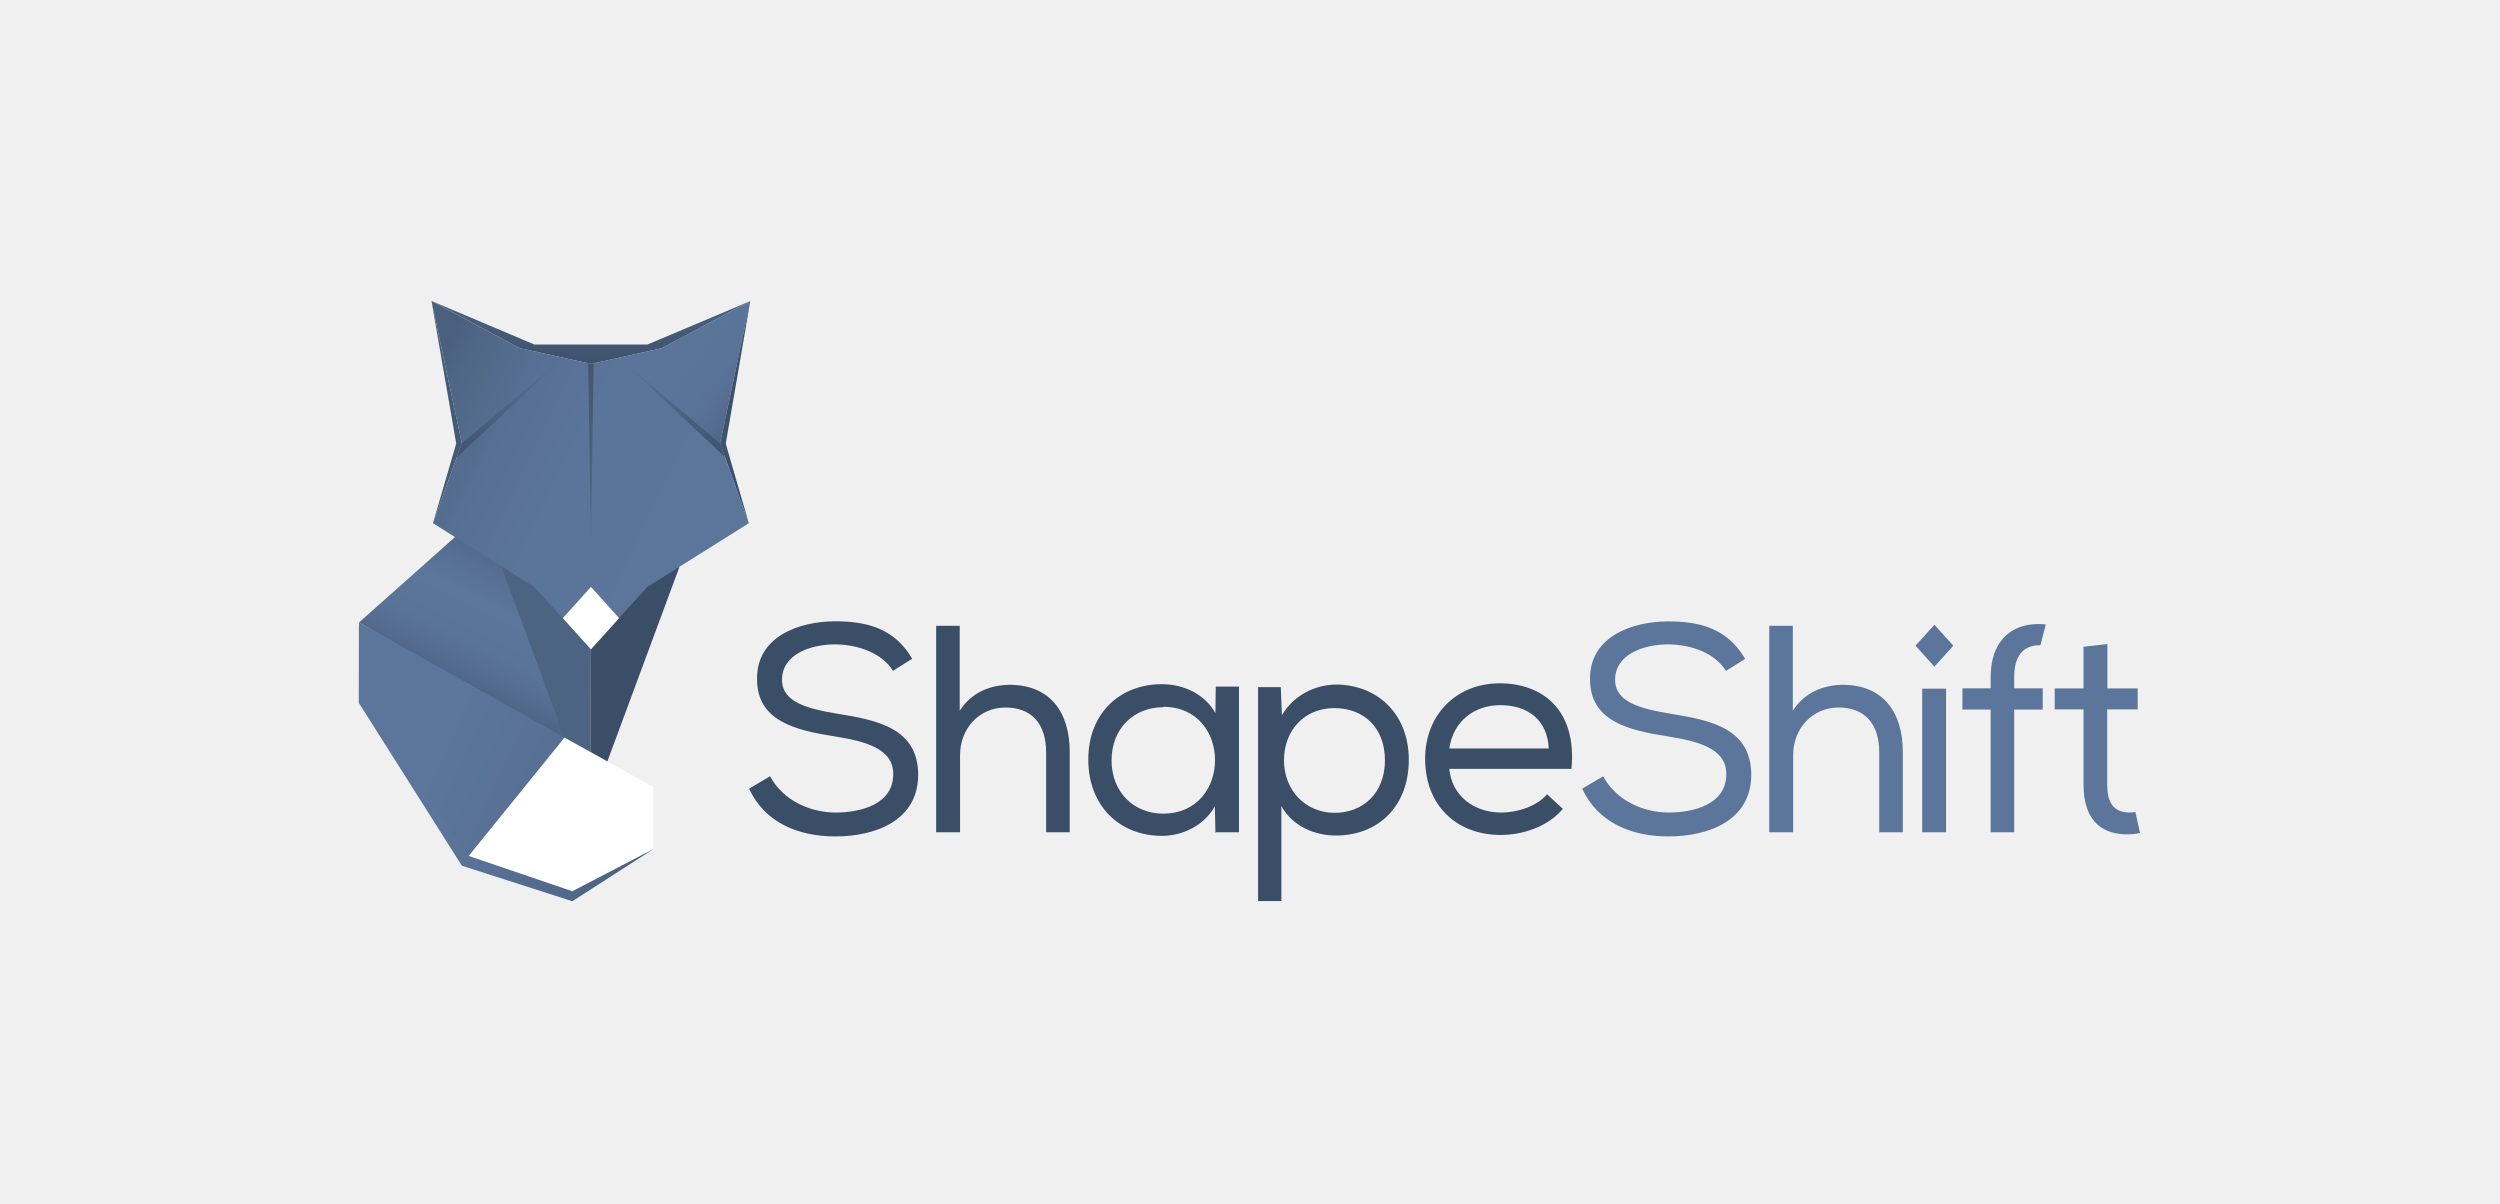
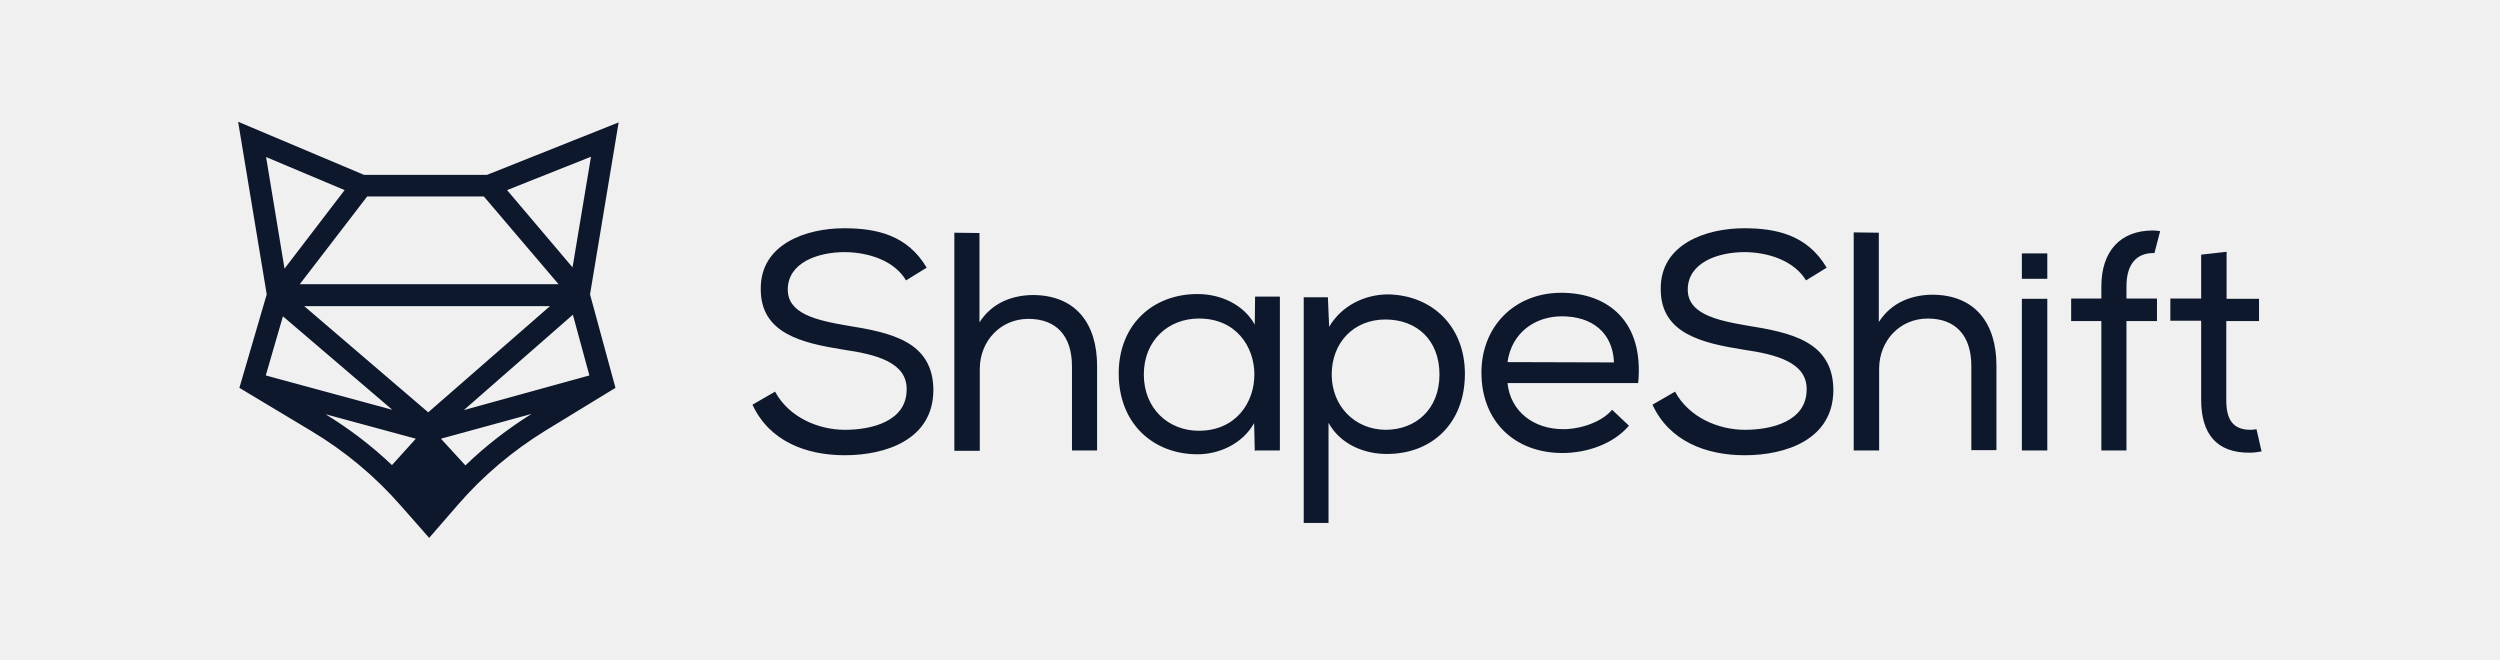
- <svg xmlns="http://www.w3.org/2000/svg" width="216px" height="104px" viewBox="0 0 216 104" version="1.1">
-   <defs>
-     <linearGradient x1="0%" y1="50%" x2="100%" y2="50%" id="linearGradient-1">
-       <stop stop-color="#5C769B" offset="27%" />
-       <stop stop-color="#495F7D" offset="100%" />
-     </linearGradient>
-     <linearGradient x1="100.08%" y1="-45.282%" x2="44.136%" y2="89.845%" id="linearGradient-2">
-       <stop stop-color="#314259" offset="13%" />
-       <stop stop-color="#425774" offset="38%" />
-       <stop stop-color="#5C769B" offset="69%" />
-       <stop stop-color="#5A7498" offset="79%" />
-       <stop stop-color="#546C8F" offset="86%" />
-       <stop stop-color="#4A607F" offset="93%" />
-       <stop stop-color="#3C4F69" offset="98%" />
-       <stop stop-color="#374961" offset="100%" />
-     </linearGradient>
-     <linearGradient x1="99.809%" y1="63.342%" x2="-4.606%" y2="7.408%" id="linearGradient-3">
-       <stop stop-color="#5C769B" offset="0%" />
-       <stop stop-color="#5B7499" offset="48%" />
-       <stop stop-color="#566F92" offset="69%" />
-       <stop stop-color="#4F6685" offset="85%" />
-       <stop stop-color="#4A607E" offset="91%" />
-     </linearGradient>
-     <linearGradient x1="728.331%" y1="50%" x2="-348.488%" y2="50%" id="linearGradient-4">
-       <stop stop-color="#25344A" offset="25%" />
-       <stop stop-color="#2C3D55" offset="41%" />
-       <stop stop-color="#3F5471" offset="68%" />
-       <stop stop-color="#5C769B" offset="100%" />
-     </linearGradient>
-     <linearGradient x1="-653.906%" y1="49.996%" x2="455.58%" y2="49.996%" id="linearGradient-5">
-       <stop stop-color="#5C769B" offset="25%" />
-       <stop stop-color="#556D90" offset="41%" />
-       <stop stop-color="#425774" offset="69%" />
-       <stop stop-color="#28384E" offset="100%" />
-     </linearGradient>
-     <linearGradient x1="50.987%" y1="-209.612%" x2="48.896%" y2="236.046%" id="linearGradient-6">
-       <stop stop-color="#5C769B" offset="1%" />
-       <stop stop-color="#587195" offset="20%" />
-       <stop stop-color="#4D6485" offset="45%" />
-       <stop stop-color="#3B4E6A" offset="74%" />
-       <stop stop-color="#26354B" offset="100%" />
-     </linearGradient>
-     <linearGradient x1="183.934%" y1="-95.776%" x2="-71.265%" y2="173.207%" id="linearGradient-7">
-       <stop stop-color="#5C769B" offset="25%" />
-       <stop stop-color="#556E90" offset="41%" />
-       <stop stop-color="#425774" offset="69%" />
-       <stop stop-color="#27374C" offset="100%" />
-     </linearGradient>
-     <linearGradient x1="-60.786%" y1="-60.281%" x2="153.26%" y2="146.989%" id="linearGradient-8">
-       <stop stop-color="#5C769B" offset="25%" />
-       <stop stop-color="#556E90" offset="41%" />
-       <stop stop-color="#425774" offset="69%" />
-       <stop stop-color="#27374C" offset="100%" />
-     </linearGradient>
-     <linearGradient x1="-19.379%" y1="31.605%" x2="154.799%" y2="103.778%" id="linearGradient-9">
-       <stop stop-color="#5C769B" offset="27%" />
-       <stop stop-color="#495F7D" offset="100%" />
-     </linearGradient>
-     <linearGradient x1="-71.29%" y1="-81.38%" x2="149.246%" y2="102.791%" id="linearGradient-10">
-       <stop stop-color="#5C769B" stop-opacity="0" offset="46%" />
-       <stop stop-color="#597296" stop-opacity="0.06" offset="59%" />
-       <stop stop-color="#4E6586" stop-opacity="0.23" offset="71%" />
-       <stop stop-color="#3C506D" stop-opacity="0.53" offset="83%" />
-       <stop stop-color="#243349" stop-opacity="0.94" offset="95%" />
-       <stop stop-color="#202E43" offset="97%" />
-     </linearGradient>
-     <linearGradient x1="50.156%" y1="296.046%" x2="50.156%" y2="-124.719%" id="linearGradient-11">
-       <stop stop-color="#5C769B" offset="25%" />
-       <stop stop-color="#556E90" offset="41%" />
-       <stop stop-color="#425774" offset="69%" />
-       <stop stop-color="#27374C" offset="100%" />
-     </linearGradient>
-   </defs>
-   <g id="Shapeshift" stroke="none" stroke-width="1" fill="none" fill-rule="evenodd">
-     <g id="Logo" transform="translate(31, 26)" fill-rule="nonzero">
-       <path d="M41.192,29.674 C38.954,29.674 36.566,30.566 36.566,32.734 C36.566,34.664 38.753,35.231 41.343,35.664 C44.859,36.226 48.331,36.939 48.331,40.967 C48.306,44.968 44.534,46.268 41.167,46.268 C38.049,46.268 35.083,45.121 33.725,42.139 L35.535,41.069 C36.667,43.184 39.029,44.203 41.192,44.203 C43.328,44.203 46.174,43.515 46.174,40.89 C46.199,38.672 43.734,38.036 41.095,37.621 C37.701,37.086 34.409,36.296 34.409,32.677 C34.358,28.963 38.103,27.68 41.149,27.68 C43.765,27.68 46.253,28.217 47.812,30.918 L46.152,31.958 C45.187,30.414 43.152,29.701 41.192,29.674 L41.192,29.674 Z M51.92,28.095 L51.92,35.411 C52.977,33.752 54.636,33.192 56.22,33.167 C59.714,33.167 61.423,35.512 61.423,38.977 L61.423,45.909 L59.387,45.909 L59.387,39.004 C59.387,36.531 58.13,35.13 55.871,35.13 C53.611,35.13 51.95,36.94 51.95,39.233 L51.95,45.909 L49.885,45.909 L49.885,28.069 L51.92,28.069 L51.92,28.095 L51.92,28.095 Z M74.014,45.962 L73.962,43.668 C72.982,45.402 71.098,46.218 69.388,46.218 C65.818,46.218 63.028,43.718 63.028,39.615 C63.028,35.537 65.868,33.09 69.413,33.115 C71.273,33.115 73.108,33.983 74.013,35.615 L74.039,33.32 L76.048,33.32 L76.048,45.91 L74.064,45.91 L74.014,45.963 L74.014,45.962 Z M69.489,35.104 C67.024,35.104 65.039,36.887 65.039,39.692 C65.039,42.497 67.024,44.298 69.489,44.298 C75.472,44.298 75.472,35.07 69.514,35.07 L69.489,35.104 Z M77.699,33.37 L79.659,33.37 L79.759,35.792 C80.741,34.111 82.575,33.142 84.536,33.142 C88.106,33.218 90.721,35.767 90.721,39.64 C90.721,43.618 88.131,46.19 84.41,46.19 C82.652,46.19 80.69,45.427 79.71,43.643 L79.71,51.851 L77.699,51.851 L77.699,33.371 L77.699,33.37 Z M88.659,39.692 C88.659,36.862 86.823,35.18 84.285,35.18 C81.696,35.18 79.936,37.112 79.936,39.692 C79.936,42.273 81.771,44.203 84.286,44.23 C86.773,44.23 88.659,42.521 88.659,39.692 L88.659,39.692 Z M104.021,43.897 C102.764,45.402 100.603,46.14 98.665,46.14 C94.821,46.14 92.13,43.566 92.13,39.565 C92.13,35.767 94.82,33.039 98.566,33.039 C102.361,33.039 105.252,35.416 104.774,40.431 L94.217,40.431 C94.443,42.75 96.328,44.203 98.717,44.203 C100.125,44.203 101.833,43.643 102.663,42.623 L104.046,43.897 L104.021,43.897 L104.021,43.897 Z M102.814,38.697 C102.714,36.25 101.055,34.925 98.616,34.925 C96.454,34.925 94.569,36.25 94.22,38.67 L102.817,38.67 L102.814,38.697 Z" id="Shape" fill="#3B4E68" />
-       <path d="M113.17,29.674 C110.933,29.674 108.544,30.566 108.544,32.734 C108.544,34.664 110.732,35.231 113.321,35.664 C116.838,36.226 120.309,36.939 120.309,40.967 C120.284,44.968 116.514,46.268 113.145,46.268 C110.029,46.268 107.062,45.121 105.705,42.139 L107.515,41.069 C108.645,43.184 111.009,44.203 113.17,44.203 C115.307,44.203 118.152,43.515 118.152,40.89 C118.177,38.672 115.714,38.036 113.074,37.621 C109.676,37.092 106.379,36.301 106.379,32.686 C106.329,28.971 110.074,27.689 113.119,27.689 C115.733,27.689 118.222,28.226 119.78,30.927 L118.121,31.967 C117.167,30.414 115.131,29.701 113.171,29.674 L113.17,29.674 Z M123.9,28.095 L123.9,35.411 C124.955,33.752 126.616,33.192 128.2,33.167 C131.693,33.167 133.403,35.512 133.403,38.977 L133.403,45.909 L131.366,45.909 L131.366,39.004 C131.366,36.531 130.109,35.13 127.849,35.13 C125.589,35.13 123.929,36.94 123.929,39.233 L123.929,45.909 L121.864,45.909 L121.864,28.069 L123.9,28.069 L123.9,28.095 L123.9,28.095 Z M135.079,45.909 L137.141,45.909 L137.141,33.499 L135.079,33.499 L135.079,45.909 L135.079,45.909 Z M136.135,31.599 L134.503,29.787 L136.135,27.976 L137.766,29.787 L136.136,31.598 L136.135,31.599 Z M143.027,32.48 C143.027,30.592 143.881,29.751 145.213,29.751 L145.29,29.751 L145.755,27.955 C145.561,27.929 145.365,27.915 145.169,27.914 C142.555,27.914 140.996,29.595 140.996,32.476 L140.996,33.47 L138.552,33.47 L138.552,35.305 L140.99,35.305 L140.99,45.909 L143.027,45.909 L143.027,35.308 L145.493,35.308 L145.493,33.473 L143.027,33.473 L143.027,32.479 L143.027,32.48 Z M153.499,44.161 C153.341,44.188 153.181,44.202 153.021,44.203 C151.538,44.203 151.061,43.261 151.061,41.783 L151.061,35.292 L153.698,35.292 L153.698,33.48 L151.078,33.48 L151.078,29.648 L149.018,29.878 L149.018,33.48 L146.528,33.48 L146.528,35.29 L149.018,35.29 L149.018,41.782 C149.018,44.559 150.275,46.139 152.939,46.09 C153.262,46.08 153.583,46.042 153.899,45.974 L153.499,44.16 L153.499,44.161 Z" id="Shape" fill="#5C769B" />
-       <polygon id="Path" fill="url(#linearGradient-1)" points="0.006 28.135 0 34.723 8.904 48.797 18.452 51.867 25.44 47.369" />
-       <polygon id="Path" fill="url(#linearGradient-2)" points="14.344 15.031 0.02 27.781 19.985 39.435 20.059 15.415" />
-       <polygon id="Path" fill="#4C6382" points="12.304 22.916 20.002 43.76 20.057 24.08" />
-       <polygon id="Path" fill="#3B4E68" points="27.702 22.991 20.002 43.761 20.057 24.081" />
-       <polygon id="Path" fill="url(#linearGradient-3)" points="33.827 0.012 26.186 4.08 20.068 5.44 13.9 4.08 6.279 0 8.904 12.297 6.404 19.203 15.151 24.707 20.02 30.055 20.02 30.105 20.042 30.08 20.065 30.105 20.065 30.055 24.935 24.707 33.697 19.207 31.21 12.307" />
-       <polygon id="Path" fill="url(#linearGradient-4)" points="33.827 0.012 31.704 12.332 33.697 19.207 31.21 12.307" />
-       <polygon id="Path" fill="url(#linearGradient-5)" points="6.279 0 8.417 12.323 6.405 19.203 8.905 12.297" />
-       <polygon id="Path" fill="url(#linearGradient-6)" points="6.279 0 15.174 3.77 24.936 3.77 33.827 0.011 26.186 4.08 20.068 5.44 13.9 4.08" />
-       <polygon id="Path" fill="url(#linearGradient-7)" points="8.904 12.297 8.462 13.527 17.692 4.91" />
-       <polygon id="Path" fill="url(#linearGradient-8)" points="31.21 12.308 22.461 4.91 31.631 13.472" />
-       <polygon id="Path" fill="url(#linearGradient-9)" points="0.02 27.781 21.476 39.787 24.195 46.672 18.445 48.898 9.496 47.953 0.015 34.723" />
-       <polygon id="Path" fill="#FFFFFF" points="17.775 37.728 9.52 47.923 9.496 47.953 18.433 50.999 18.445 51.002 25.425 47.376 25.44 47.369 25.44 41.991" />
-       <polygon id="Path" fill="url(#linearGradient-10)" points="31.21 12.308 33.827 0.012 26.186 4.08 22.461 4.91" />
-       <polygon id="Path" fill="#FFFFFF" points="20.06 30.105 17.629 27.407 20.059 24.709 22.49 27.407" />
-       <polygon id="Path" fill="url(#linearGradient-11)" points="19.822 5.386 20.068 5.441 20.291 5.391 20.053 21.091" />
-     </g>
-   </g>
+ <svg xmlns="http://www.w3.org/2000/svg" version="1.1" id="Layer_1" x="0" y="0" viewBox="0 0 786.4 207.6" xml:space="preserve">
+   <path class="st0" d="M636 141.7h8V94h-8v47.7zM636 79.7h8v8h-8zM265.8 79.3c-8.7 0-18 3.4-18 11.8 0 7.4 8.5 9.6 18.6 11.3 13.7 2.2 27.2 4.9 27.2 20.4-.1 15.4-14.8 20.4-27.9 20.4-12.1 0-23.7-4.4-29-15.9l7.1-4.1c4.4 8.1 13.6 12 22 12 8.3 0 19.4-2.6 19.4-12.7.1-8.5-9.5-11-19.8-12.5-13.2-2.1-26.1-5.1-26.1-19-.2-14.3 14.4-19.2 26.2-19.2 10.2 0 19.9 2.1 26 12.4l-6.5 4c-3.6-6.1-11.5-8.8-19.2-8.9zM308.1 73.3v28.1c4.1-6.4 10.6-8.5 16.7-8.6 13.6 0 20.3 9 20.3 22.3v26.6h-7.9v-26.5c0-9.5-4.9-14.9-13.7-14.9s-15.3 7-15.3 15.8v25.7h-8V73.2l7.9.1zM394.7 141.9l-.2-8.8c-3.8 6.7-11.2 9.8-17.8 9.8-13.9 0-24.8-9.6-24.8-25.4 0-15.7 11.1-25.1 24.9-25 7.2 0 14.4 3.3 17.9 9.6l.1-8.8h7.8v48.4h-7.7l-.2.2zm-17.6-41.7c-9.6 0-17.3 6.9-17.3 17.6s7.7 17.7 17.3 17.7c23.3 0 23.3-35.4 0-35.3zM410.1 93.5h7.6l.4 9.3c3.8-6.5 11-10.2 18.6-10.2 13.9.3 24.1 10.1 24.1 25 0 15.3-10.1 25.2-24.6 25.2-6.9 0-14.5-2.9-18.3-9.8v31.5h-7.8v-71zm42.7 24.3c0-10.9-7.2-17.3-17-17.3-10.1 0-16.9 7.4-16.9 17.3s7.2 17.3 16.9 17.4c9.6 0 17-6.5 17-17.4zM512.4 133.9c-4.9 5.8-13.3 8.6-20.9 8.6-15 0-25.5-9.9-25.5-25.3 0-14.6 10.5-25.1 25.1-25.1 14.8 0 26.1 9.1 24.2 28.4h-41.1c.9 8.9 8.2 14.5 17.5 14.5 5.5 0 12.1-2.2 15.4-6.1l5.3 5zm-4.7-19.9c-.4-9.4-6.9-14.5-16.4-14.5-8.4 0-15.8 5.1-17.1 14.4l33.5.1zM548.9 79.3c-8.7 0-18 3.4-18 11.8 0 7.4 8.5 9.6 18.6 11.3 13.7 2.2 27.2 4.9 27.2 20.4-.1 15.4-14.8 20.4-27.9 20.4-12.1 0-23.7-4.4-29-15.9l7.1-4.1c4.4 8.1 13.6 12 22 12 8.3 0 19.4-2.6 19.4-12.7.1-8.5-9.5-11-19.8-12.5-13.2-2.1-26.1-5.1-26.1-19-.2-14.3 14.4-19.2 26.2-19.2 10.2 0 19.9 2.1 26 12.4l-6.5 4c-3.7-6.1-11.6-8.8-19.2-8.9zM591 73.2v28.1c4.1-6.4 10.6-8.5 16.7-8.6 13.6 0 20.3 9 20.3 22.3v26.6h-7.9v-26.5c0-9.5-4.9-14.9-13.7-14.9-8.8 0-15.3 7-15.3 15.8v25.7h-8V73.1l7.9.1zM659.4 141.9v-.1h-.1zM668.9 90.1c0-7.2 3.3-10.5 8.5-10.5h.3l1.8-6.9c-.8-.1-1.5-.2-2.3-.2C667 72.5 661 79 661 90.1v3.8h-9.5v7.1h9.5v40.7h7.9V101h9.6v-7.1h-9.6v-3.8zM709.8 135c-.6.1-1.3.2-1.9.2-5.8 0-7.6-3.6-7.6-9.3V101h10.3v-7h-10.2V79.2l-8 .9v13.8h-9.7v7h9.7v24.9c0 10.7 4.9 16.7 15.3 16.6 1.3 0 2.5-.2 3.7-.4l-1.6-7zM194.6 38.5L153.2 55h-38.7L74.9 38.3l9 54.3-8.6 29.4 22.5 13.5c10.7 6.4 20.2 14.3 28.4 23.7l8.8 10 9.2-10.6c7.9-9.1 17.1-16.8 27.3-23.1l22.1-13.5-8-29.4 9-54.1zm-27.4 91.7c-7.5 4.7-14.5 10.1-20.8 16.2l-7.7-8.4 28.5-7.8zm-36.4 7.8l-7.5 8.3c-6.4-6.1-13.4-11.4-20.9-16l28.4 7.7zm-7.4-9.1l-39.8-10.8L89 99.5l34.4 29.4zm-15-69.1L89.5 84.5l-5.8-35.1 24.7 10.4zM173 96.3l-38.3 33.4-39-33.4H173zm-78.7-6.9l21.2-27.6h36.7l23.5 27.6H94.3zm85.9 9.6l5.2 19.1-39.5 10.9 34.3-30zm5.7-49.7l-5.8 34.8-20.6-24.3 26.4-10.5z" fill="#0e182d" />
</svg>
